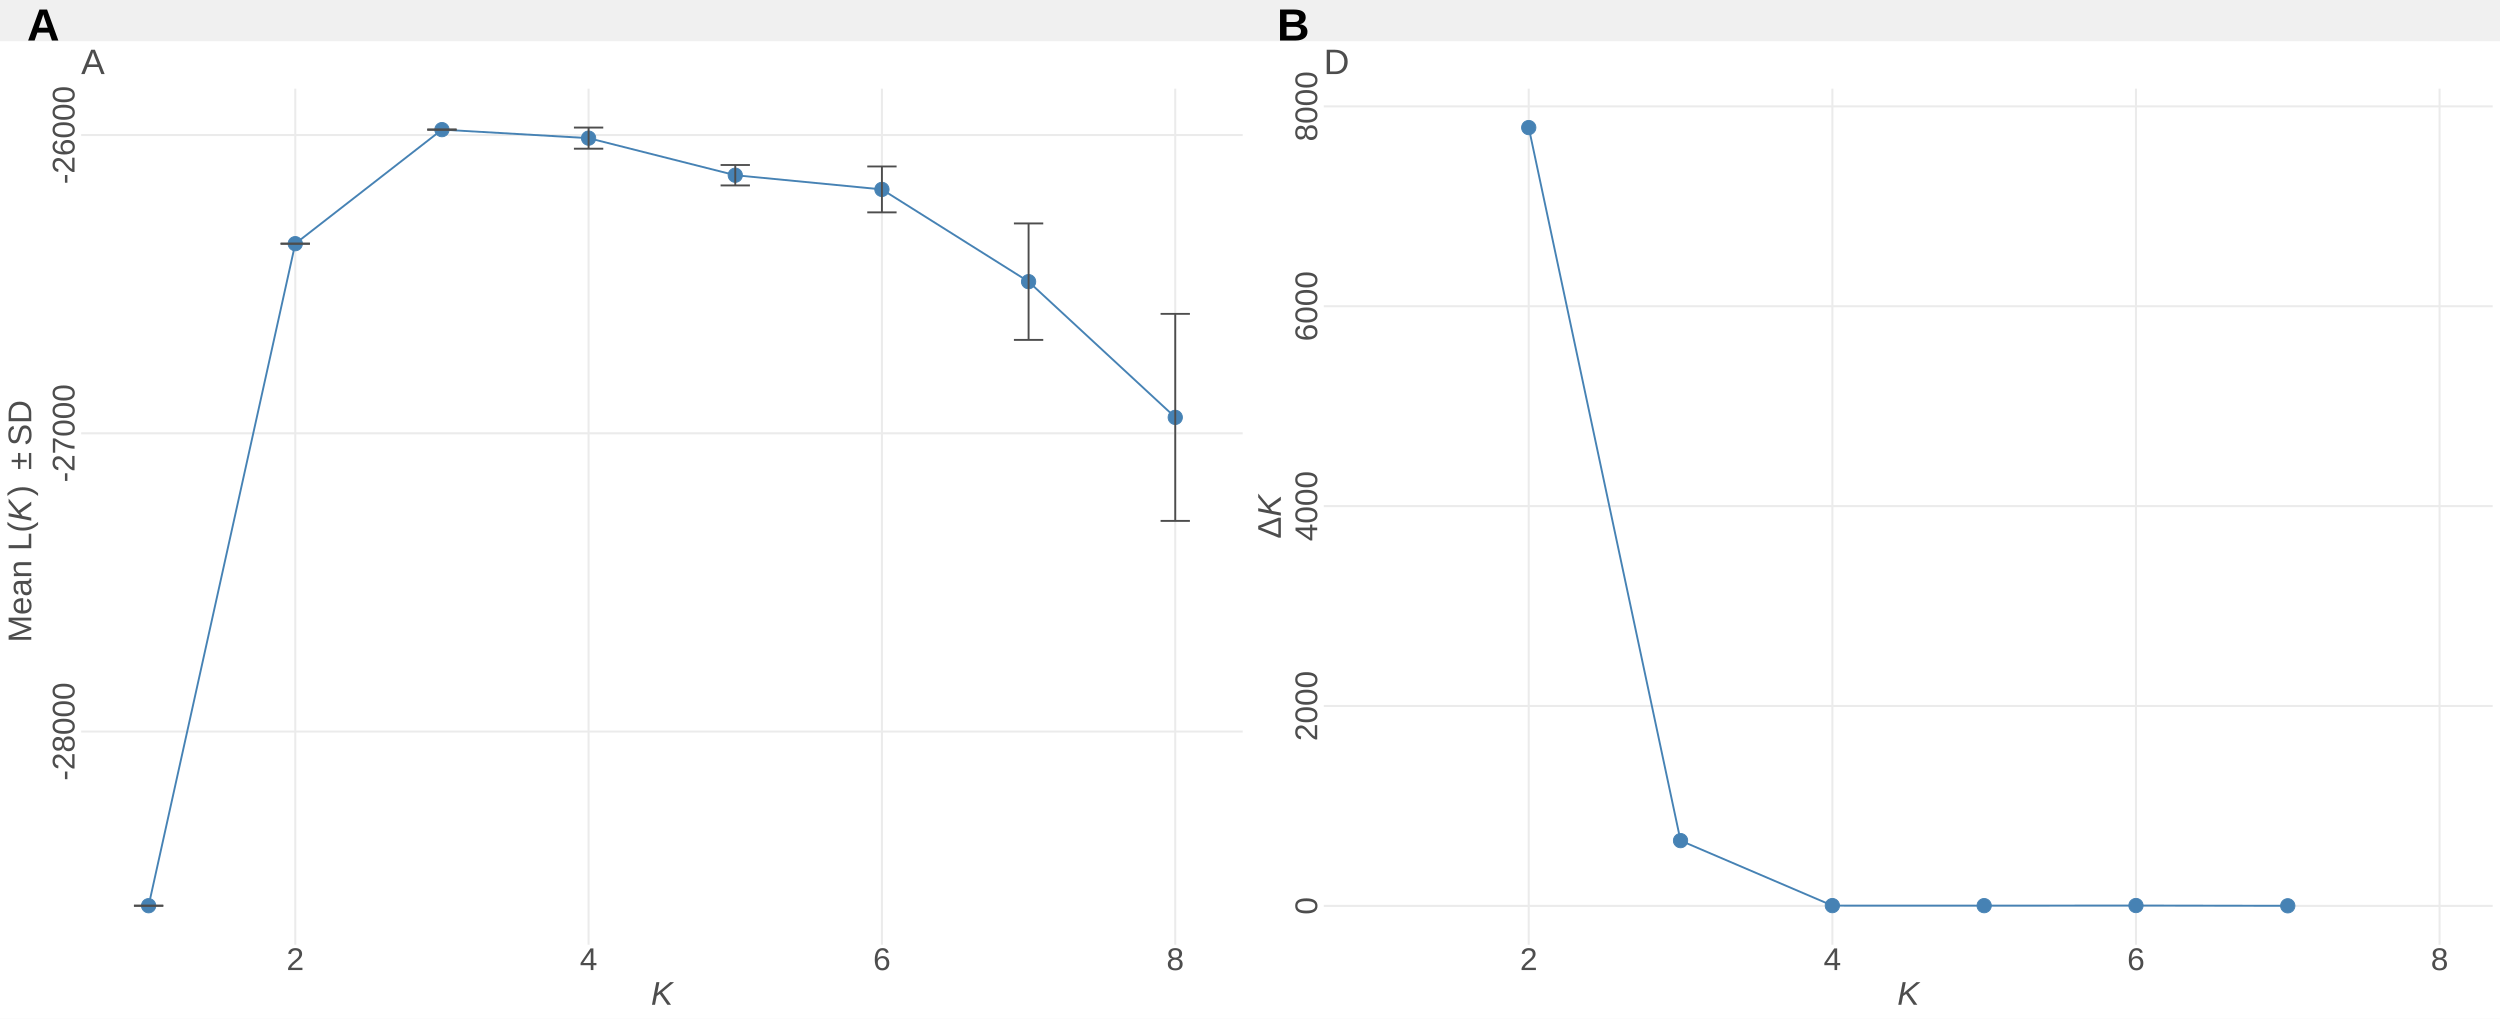
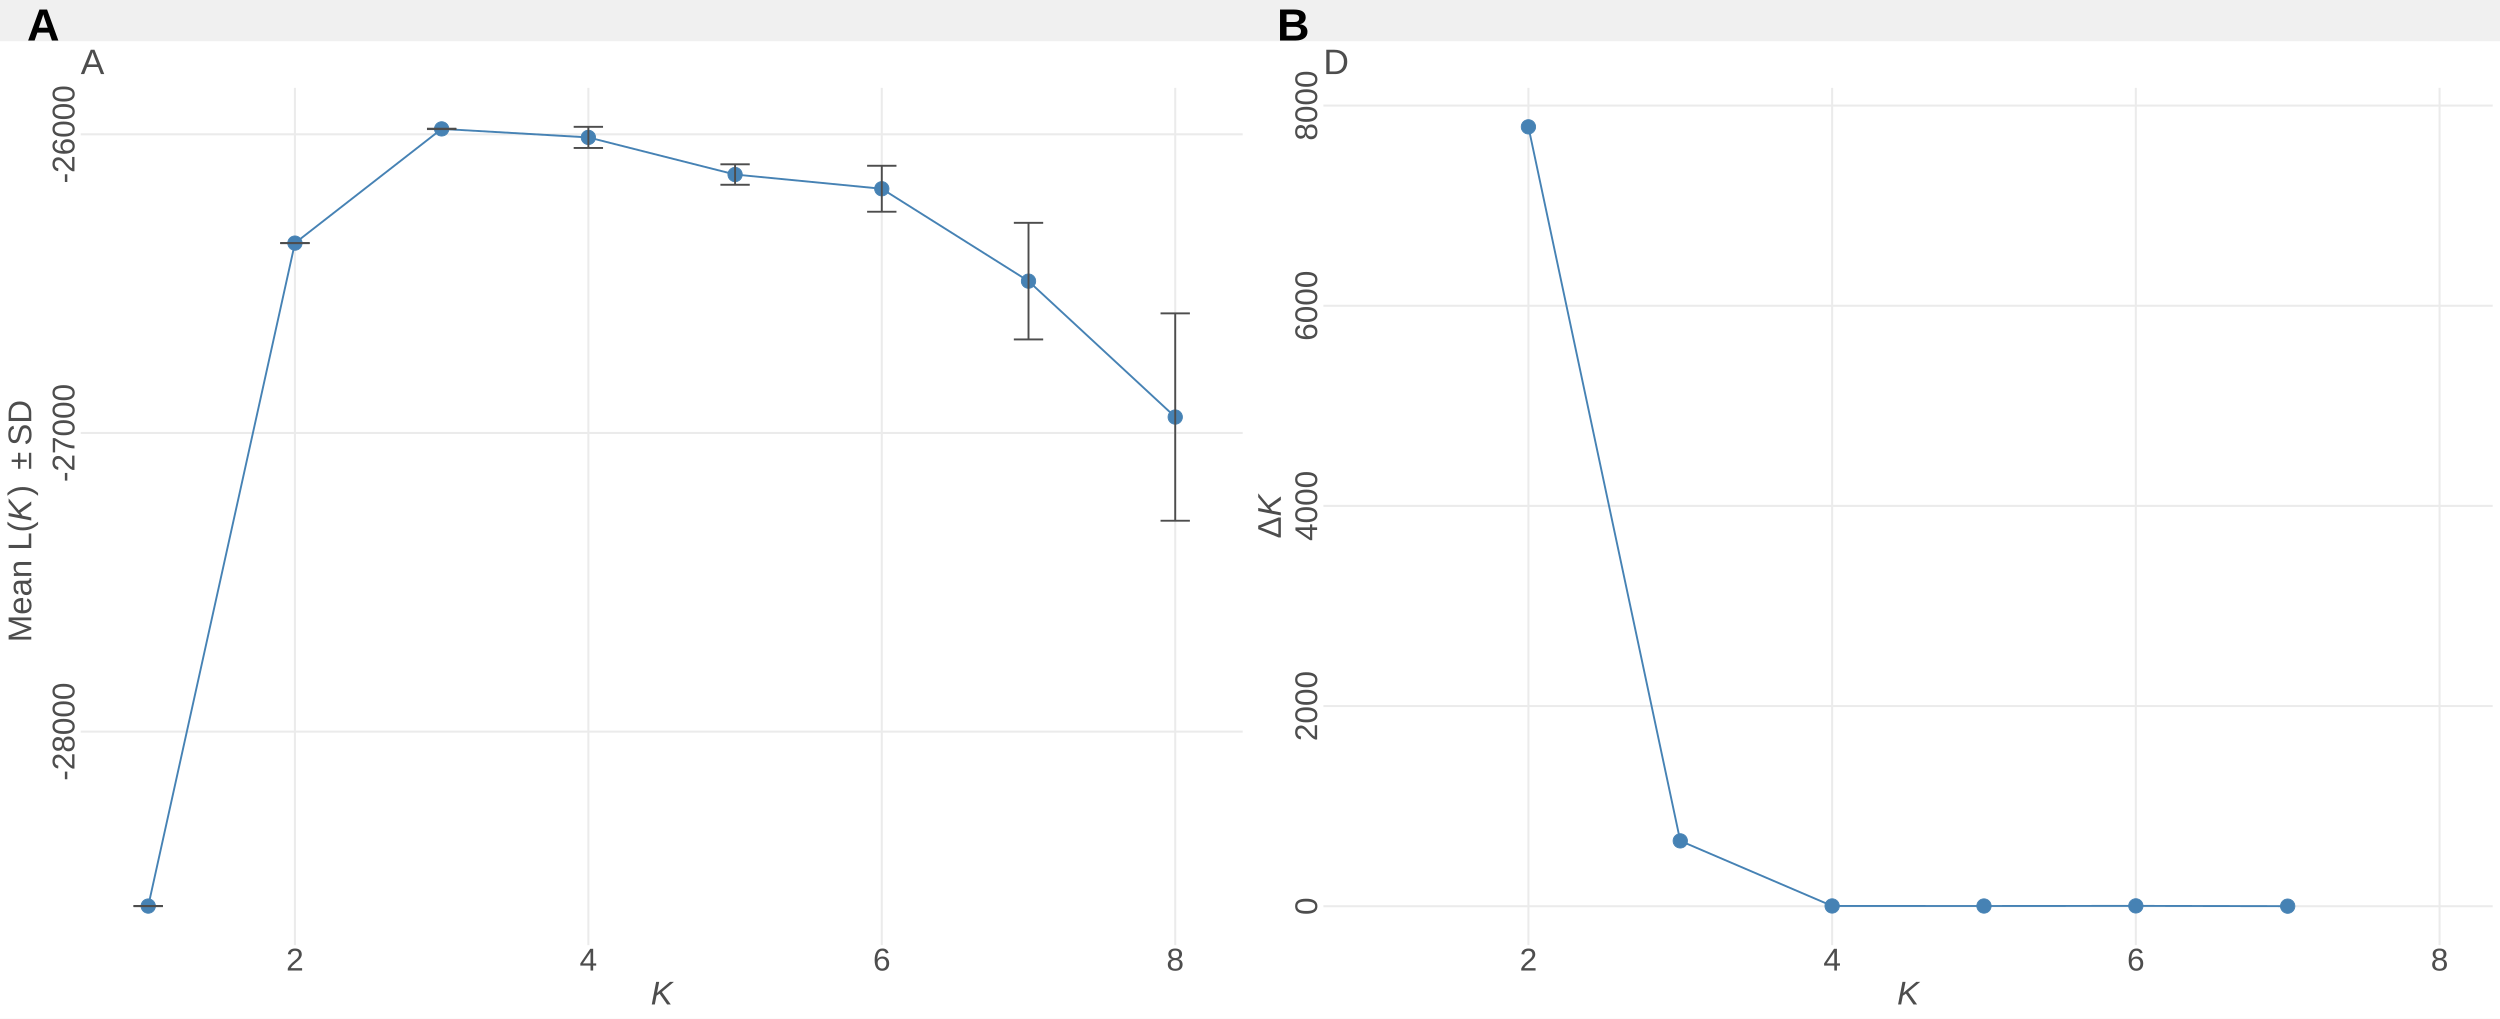
<svg xmlns="http://www.w3.org/2000/svg" width="1944.00pt" height="792.00pt" viewBox="0 0 1944.00 792.00">
  <g class="svglite">
    <defs>
      <style type="text/css">
    .svglite line, .svglite polyline, .svglite polygon, .svglite path, .svglite rect, .svglite circle {
      fill: none;
      stroke: #000000;
      stroke-linecap: round;
      stroke-linejoin: round;
      stroke-miterlimit: 10.00;
    }
    .svglite text {
      white-space: pre;
    }
    .svglite g.glyphgroup path {
      fill: inherit;
      stroke: none;
    }
  </style>
    </defs>
    <rect width="100%" height="100%" style="stroke: none; fill: none;" />
    <defs>
      <clipPath id="cpMC4wMHwxOTQ0LjAwfDAuMDB8NzkyLjAw">
        <rect x="0.00" y="0.00" width="1944.00" height="792.00" />
      </clipPath>
    </defs>
    <g clip-path="url(#cpMC4wMHwxOTQ0LjAwfDAuMDB8NzkyLjAw)">
</g>
    <defs>
      <clipPath id="cpMC4wMHw5NzIuMDB8MzIuMjZ8NzkyLjAw">
-         <rect x="0.00" y="32.26" width="972.00" height="759.74" />
+         <rect x="0" y="32.26" width="972.00" height="759.74" />
      </clipPath>
    </defs>
    <g clip-path="url(#cpMC4wMHw5NzIuMDB8MzIuMjZ8NzkyLjAw)">
-       <rect x="0.00" y="32.26" width="972.00" height="759.74" style="stroke-width: 1.07; stroke: #FFFFFF; fill: #FFFFFF;" />
+       <rect x="0" y="32.26" width="972.00" height="759.74" style="stroke-width: 1.07; stroke: #FFFFFF; fill: #FFFFFF;" />
    </g>
    <g clip-path="url(#cpMC4wMHwxOTQ0LjAwfDAuMDB8NzkyLjAw)">
</g>
    <defs>
-       <clipPath id="cpNjMuMTB8OTY2LjMzfDY4Ljk1fDczNC42MQ==">
-         <rect x="63.10" y="68.95" width="903.23" height="665.66" />
+       <clipPath id="cpNjIuNzh8OTY2LjMzfDY4LjMzfDczNC45Mw==">
+         <rect x="62.78" y="68.33" width="903.55" height="666.60" />
      </clipPath>
    </defs>
-     <g clip-path="url(#cpNjMuMTB8OTY2LjMzfDY4Ljk1fDczNC42MQ==)">
-       <rect x="63.10" y="68.95" width="903.23" height="665.66" style="stroke-width: 1.07; stroke: none; fill: #FFFFFF;" />
-       <polyline points="63.10,568.84 966.33,568.84 " style="stroke-width: 1.60; stroke: #EBEBEB; stroke-linecap: butt;" />
-       <polyline points="63.10,336.93 966.33,336.93 " style="stroke-width: 1.60; stroke: #EBEBEB; stroke-linecap: butt;" />
-       <polyline points="63.10,105.02 966.33,105.02 " style="stroke-width: 1.60; stroke: #EBEBEB; stroke-linecap: butt;" />
-       <polyline points="229.60,734.61 229.60,68.95 " style="stroke-width: 1.60; stroke: #EBEBEB; stroke-linecap: butt;" />
-       <polyline points="457.69,734.61 457.69,68.95 " style="stroke-width: 1.60; stroke: #EBEBEB; stroke-linecap: butt;" />
-       <polyline points="685.78,734.61 685.78,68.95 " style="stroke-width: 1.60; stroke: #EBEBEB; stroke-linecap: butt;" />
-       <polyline points="913.87,734.61 913.87,68.95 " style="stroke-width: 1.60; stroke: #EBEBEB; stroke-linecap: butt;" />
-       <polyline points="115.56,704.28 229.60,189.49 343.65,100.81 457.69,107.42 571.74,136.25 685.78,147.29 799.83,219.02 913.87,324.56 " style="stroke-width: 1.49; stroke: #4682B4; stroke-linecap: butt;" />
-       <circle cx="115.56" cy="704.28" r="5.57" style="stroke-width: 0.71; stroke: #4682B4; fill: #4682B4;" />
-       <circle cx="229.60" cy="189.49" r="5.57" style="stroke-width: 0.71; stroke: #4682B4; fill: #4682B4;" />
-       <circle cx="343.65" cy="100.81" r="5.57" style="stroke-width: 0.71; stroke: #4682B4; fill: #4682B4;" />
-       <circle cx="457.69" cy="107.42" r="5.57" style="stroke-width: 0.71; stroke: #4682B4; fill: #4682B4;" />
-       <circle cx="571.74" cy="136.25" r="5.57" style="stroke-width: 0.71; stroke: #4682B4; fill: #4682B4;" />
-       <circle cx="685.78" cy="147.29" r="5.57" style="stroke-width: 0.71; stroke: #4682B4; fill: #4682B4;" />
-       <circle cx="799.83" cy="219.02" r="5.57" style="stroke-width: 0.71; stroke: #4682B4; fill: #4682B4;" />
-       <circle cx="913.87" cy="324.56" r="5.57" style="stroke-width: 0.71; stroke: #4682B4; fill: #4682B4;" />
-       <polyline points="104.16,704.21 126.96,704.21 " style="stroke-width: 1.49; stroke: #4D4D4D; stroke-linecap: butt;" />
-       <polyline points="115.56,704.21 115.56,704.35 " style="stroke-width: 1.49; stroke: #4D4D4D; stroke-linecap: butt;" />
-       <polyline points="104.16,704.35 126.96,704.35 " style="stroke-width: 1.49; stroke: #4D4D4D; stroke-linecap: butt;" />
-       <polyline points="218.20,189.43 241.01,189.43 " style="stroke-width: 1.49; stroke: #4D4D4D; stroke-linecap: butt;" />
-       <polyline points="229.60,189.43 229.60,189.54 " style="stroke-width: 1.49; stroke: #4D4D4D; stroke-linecap: butt;" />
-       <polyline points="218.20,189.54 241.01,189.54 " style="stroke-width: 1.49; stroke: #4D4D4D; stroke-linecap: butt;" />
-       <polyline points="332.24,100.66 355.05,100.66 " style="stroke-width: 1.49; stroke: #4D4D4D; stroke-linecap: butt;" />
-       <polyline points="343.65,100.66 343.65,100.95 " style="stroke-width: 1.49; stroke: #4D4D4D; stroke-linecap: butt;" />
-       <polyline points="332.24,100.95 355.05,100.95 " style="stroke-width: 1.49; stroke: #4D4D4D; stroke-linecap: butt;" />
-       <polyline points="446.29,99.21 469.10,99.21 " style="stroke-width: 1.49; stroke: #4D4D4D; stroke-linecap: butt;" />
-       <polyline points="457.69,99.21 457.69,115.63 " style="stroke-width: 1.49; stroke: #4D4D4D; stroke-linecap: butt;" />
-       <polyline points="446.29,115.63 469.10,115.63 " style="stroke-width: 1.49; stroke: #4D4D4D; stroke-linecap: butt;" />
-       <polyline points="560.33,128.31 583.14,128.31 " style="stroke-width: 1.49; stroke: #4D4D4D; stroke-linecap: butt;" />
-       <polyline points="571.74,128.31 571.74,144.19 " style="stroke-width: 1.49; stroke: #4D4D4D; stroke-linecap: butt;" />
-       <polyline points="560.33,144.19 583.14,144.19 " style="stroke-width: 1.49; stroke: #4D4D4D; stroke-linecap: butt;" />
-       <polyline points="674.38,129.45 697.19,129.45 " style="stroke-width: 1.49; stroke: #4D4D4D; stroke-linecap: butt;" />
-       <polyline points="685.78,129.45 685.78,165.13 " style="stroke-width: 1.49; stroke: #4D4D4D; stroke-linecap: butt;" />
-       <polyline points="674.38,165.13 697.19,165.13 " style="stroke-width: 1.49; stroke: #4D4D4D; stroke-linecap: butt;" />
-       <polyline points="788.42,173.75 811.23,173.75 " style="stroke-width: 1.49; stroke: #4D4D4D; stroke-linecap: butt;" />
-       <polyline points="799.83,173.75 799.83,264.29 " style="stroke-width: 1.49; stroke: #4D4D4D; stroke-linecap: butt;" />
-       <polyline points="788.42,264.29 811.23,264.29 " style="stroke-width: 1.49; stroke: #4D4D4D; stroke-linecap: butt;" />
-       <polyline points="902.47,244.06 925.27,244.06 " style="stroke-width: 1.49; stroke: #4D4D4D; stroke-linecap: butt;" />
-       <polyline points="913.87,244.06 913.87,405.07 " style="stroke-width: 1.49; stroke: #4D4D4D; stroke-linecap: butt;" />
-       <polyline points="902.47,405.07 925.27,405.07 " style="stroke-width: 1.49; stroke: #4D4D4D; stroke-linecap: butt;" />
+     <g clip-path="url(#cpNjIuNzh8OTY2LjMzfDY4LjMzfDczNC45Mw==)">
+       <rect x="62.78" y="68.33" width="903.55" height="666.60" style="stroke-width: 1.07; stroke: none; fill: #FFFFFF;" />
+       <polyline points="62.78,568.93 966.33,568.93 " style="stroke-width: 1.60; stroke: #EBEBEB; stroke-linecap: butt;" />
+       <polyline points="62.78,336.69 966.33,336.69 " style="stroke-width: 1.60; stroke: #EBEBEB; stroke-linecap: butt;" />
+       <polyline points="62.78,104.45 966.33,104.45 " style="stroke-width: 1.60; stroke: #EBEBEB; stroke-linecap: butt;" />
+       <polyline points="229.34,734.93 229.34,68.33 " style="stroke-width: 1.60; stroke: #EBEBEB; stroke-linecap: butt;" />
+       <polyline points="457.51,734.93 457.51,68.33 " style="stroke-width: 1.60; stroke: #EBEBEB; stroke-linecap: butt;" />
+       <polyline points="685.68,734.93 685.68,68.33 " style="stroke-width: 1.60; stroke: #EBEBEB; stroke-linecap: butt;" />
+       <polyline points="913.85,734.93 913.85,68.33 " style="stroke-width: 1.60; stroke: #EBEBEB; stroke-linecap: butt;" />
+       <polyline points="115.26,704.56 229.34,189.04 343.43,100.23 457.51,106.85 571.60,135.72 685.68,146.78 799.77,218.61 913.85,324.30 " style="stroke-width: 1.49; stroke: #4682B4; stroke-linecap: butt;" />
+       <circle cx="115.26" cy="704.56" r="5.57" style="stroke-width: 0.71; stroke: #4682B4; fill: #4682B4;" />
+       <circle cx="229.34" cy="189.04" r="5.57" style="stroke-width: 0.71; stroke: #4682B4; fill: #4682B4;" />
+       <circle cx="343.43" cy="100.23" r="5.57" style="stroke-width: 0.71; stroke: #4682B4; fill: #4682B4;" />
+       <circle cx="457.51" cy="106.85" r="5.57" style="stroke-width: 0.71; stroke: #4682B4; fill: #4682B4;" />
+       <circle cx="571.60" cy="135.72" r="5.57" style="stroke-width: 0.71; stroke: #4682B4; fill: #4682B4;" />
+       <circle cx="685.68" cy="146.78" r="5.57" style="stroke-width: 0.71; stroke: #4682B4; fill: #4682B4;" />
+       <circle cx="799.77" cy="218.61" r="5.57" style="stroke-width: 0.71; stroke: #4682B4; fill: #4682B4;" />
+       <circle cx="913.85" cy="324.30" r="5.57" style="stroke-width: 0.71; stroke: #4682B4; fill: #4682B4;" />
+       <polyline points="103.85,704.49 126.67,704.49 " style="stroke-width: 1.49; stroke: #4D4D4D; stroke-linecap: butt;" />
+       <polyline points="115.26,704.49 115.26,704.63 " style="stroke-width: 1.49; stroke: #4D4D4D; stroke-linecap: butt;" />
+       <polyline points="103.85,704.63 126.67,704.63 " style="stroke-width: 1.49; stroke: #4D4D4D; stroke-linecap: butt;" />
+       <polyline points="217.94,188.98 240.75,188.98 " style="stroke-width: 1.49; stroke: #4D4D4D; stroke-linecap: butt;" />
+       <polyline points="229.34,188.98 229.34,189.09 " style="stroke-width: 1.49; stroke: #4D4D4D; stroke-linecap: butt;" />
+       <polyline points="217.94,189.09 240.75,189.09 " style="stroke-width: 1.49; stroke: #4D4D4D; stroke-linecap: butt;" />
+       <polyline points="332.02,100.08 354.84,100.08 " style="stroke-width: 1.49; stroke: #4D4D4D; stroke-linecap: butt;" />
+       <polyline points="343.43,100.08 343.43,100.38 " style="stroke-width: 1.49; stroke: #4D4D4D; stroke-linecap: butt;" />
+       <polyline points="332.02,100.38 354.84,100.38 " style="stroke-width: 1.49; stroke: #4D4D4D; stroke-linecap: butt;" />
+       <polyline points="446.10,98.63 468.92,98.63 " style="stroke-width: 1.49; stroke: #4D4D4D; stroke-linecap: butt;" />
+       <polyline points="457.51,98.63 457.51,115.07 " style="stroke-width: 1.49; stroke: #4D4D4D; stroke-linecap: butt;" />
+       <polyline points="446.10,115.07 468.92,115.07 " style="stroke-width: 1.49; stroke: #4D4D4D; stroke-linecap: butt;" />
+       <polyline points="560.19,127.77 583.01,127.77 " style="stroke-width: 1.49; stroke: #4D4D4D; stroke-linecap: butt;" />
+       <polyline points="571.60,127.77 571.60,143.67 " style="stroke-width: 1.49; stroke: #4D4D4D; stroke-linecap: butt;" />
+       <polyline points="560.19,143.67 583.01,143.67 " style="stroke-width: 1.49; stroke: #4D4D4D; stroke-linecap: butt;" />
+       <polyline points="674.27,128.91 697.09,128.91 " style="stroke-width: 1.49; stroke: #4D4D4D; stroke-linecap: butt;" />
+       <polyline points="685.68,128.91 685.68,164.64 " style="stroke-width: 1.49; stroke: #4D4D4D; stroke-linecap: butt;" />
+       <polyline points="674.27,164.64 697.09,164.64 " style="stroke-width: 1.49; stroke: #4D4D4D; stroke-linecap: butt;" />
+       <polyline points="788.36,173.28 811.18,173.28 " style="stroke-width: 1.49; stroke: #4D4D4D; stroke-linecap: butt;" />
+       <polyline points="799.77,173.28 799.77,263.95 " style="stroke-width: 1.49; stroke: #4D4D4D; stroke-linecap: butt;" />
+       <polyline points="788.36,263.95 811.18,263.95 " style="stroke-width: 1.49; stroke: #4D4D4D; stroke-linecap: butt;" />
+       <polyline points="902.44,243.68 925.26,243.68 " style="stroke-width: 1.49; stroke: #4D4D4D; stroke-linecap: butt;" />
+       <polyline points="913.85,243.68 913.85,404.92 " style="stroke-width: 1.49; stroke: #4D4D4D; stroke-linecap: butt;" />
+       <polyline points="902.44,404.92 925.26,404.92 " style="stroke-width: 1.49; stroke: #4D4D4D; stroke-linecap: butt;" />
    </g>
    <g clip-path="url(#cpMC4wMHwxOTQ0LjAwfDAuMDB8NzkyLjAw)">
-       <text transform="translate(57.96,568.84) rotate(-90)" text-anchor="middle" style="font-size: 24.50px;fill: #4D4D4D; font-family: &quot;Arial&quot;;" textLength="76.28px" lengthAdjust="spacingAndGlyphs">-28000</text>
-       <text transform="translate(57.96,336.93) rotate(-90)" text-anchor="middle" style="font-size: 24.50px;fill: #4D4D4D; font-family: &quot;Arial&quot;;" textLength="76.28px" lengthAdjust="spacingAndGlyphs">-27000</text>
-       <text transform="translate(57.96,105.02) rotate(-90)" text-anchor="middle" style="font-size: 24.50px;fill: #4D4D4D; font-family: &quot;Arial&quot;;" textLength="76.28px" lengthAdjust="spacingAndGlyphs">-26000</text>
-       <text x="229.60" y="754.34" text-anchor="middle" style="font-size: 24.50px;fill: #4D4D4D; font-family: &quot;Arial&quot;;" textLength="13.62px" lengthAdjust="spacingAndGlyphs">2</text>
-       <text x="457.69" y="754.34" text-anchor="middle" style="font-size: 24.50px;fill: #4D4D4D; font-family: &quot;Arial&quot;;" textLength="13.62px" lengthAdjust="spacingAndGlyphs">4</text>
-       <text x="685.78" y="754.34" text-anchor="middle" style="font-size: 24.50px;fill: #4D4D4D; font-family: &quot;Arial&quot;;" textLength="13.62px" lengthAdjust="spacingAndGlyphs">6</text>
-       <text x="913.87" y="754.34" text-anchor="middle" style="font-size: 24.50px;fill: #4D4D4D; font-family: &quot;Arial&quot;;" textLength="13.62px" lengthAdjust="spacingAndGlyphs">8</text>
-       <text x="506.18" y="781.31" style="font-size: 25.60px; font-style: italic;fill: #4D4D4D; font-family: &quot;Arial&quot;;" textLength="17.08px" lengthAdjust="spacingAndGlyphs">K</text>
-       <text transform="translate(24.31,499.54) rotate(-90)" style="font-size: 25.60px;fill: #4D4D4D; font-family: &quot;Arial&quot;;" textLength="93.88px" lengthAdjust="spacingAndGlyphs">Mean L(</text>
-       <text transform="translate(24.31,405.66) rotate(-90)" style="font-size: 25.60px; font-style: italic;fill: #4D4D4D; font-family: &quot;Arial&quot;;" textLength="17.08px" lengthAdjust="spacingAndGlyphs">K</text>
-       <text transform="translate(24.31,385.84) rotate(-90)" style="font-size: 25.60px;fill: #4D4D4D; font-family: &quot;Arial&quot;;" textLength="15.62px" lengthAdjust="spacingAndGlyphs">) </text>
-       <text transform="translate(24.31,365.48) rotate(-90)" style="font-size: 25.60px;fill: #4D4D4D; font-family: &quot;Arial&quot;;" textLength="14.05px" lengthAdjust="spacingAndGlyphs">±</text>
-       <text transform="translate(24.31,346.69) rotate(-90)" style="font-size: 25.60px;fill: #4D4D4D; font-family: &quot;Arial&quot;;" textLength="42.67px" lengthAdjust="spacingAndGlyphs"> SD</text>
-       <text x="63.10" y="57.61" style="font-size: 27.50px;fill: #4D4D4D; font-family: &quot;Arial&quot;;" textLength="18.34px" lengthAdjust="spacingAndGlyphs">A</text>
+       <text transform="translate(57.90,568.93) rotate(-90)" text-anchor="middle" style="font-size: 24.50px;fill: #4D4D4D; font-family: &quot;Arial&quot;;" textLength="76.28px" lengthAdjust="spacingAndGlyphs">-28000</text>
+       <text transform="translate(57.90,336.69) rotate(-90)" text-anchor="middle" style="font-size: 24.50px;fill: #4D4D4D; font-family: &quot;Arial&quot;;" textLength="76.28px" lengthAdjust="spacingAndGlyphs">-27000</text>
+       <text transform="translate(57.90,104.45) rotate(-90)" text-anchor="middle" style="font-size: 24.50px;fill: #4D4D4D; font-family: &quot;Arial&quot;;" textLength="76.28px" lengthAdjust="spacingAndGlyphs">-26000</text>
+       <text x="229.34" y="754.66" text-anchor="middle" style="font-size: 24.50px;fill: #4D4D4D; font-family: &quot;Arial&quot;;" textLength="13.62px" lengthAdjust="spacingAndGlyphs">2</text>
+       <text x="457.51" y="754.66" text-anchor="middle" style="font-size: 24.50px;fill: #4D4D4D; font-family: &quot;Arial&quot;;" textLength="13.62px" lengthAdjust="spacingAndGlyphs">4</text>
+       <text x="685.68" y="754.66" text-anchor="middle" style="font-size: 24.50px;fill: #4D4D4D; font-family: &quot;Arial&quot;;" textLength="13.62px" lengthAdjust="spacingAndGlyphs">6</text>
+       <text x="913.85" y="754.66" text-anchor="middle" style="font-size: 24.50px;fill: #4D4D4D; font-family: &quot;Arial&quot;;" textLength="13.62px" lengthAdjust="spacingAndGlyphs">8</text>
+       <text x="506.02" y="781.09" style="font-size: 25.60px; font-style: italic;fill: #4D4D4D; font-family: &quot;Arial&quot;;" textLength="17.08px" lengthAdjust="spacingAndGlyphs">K</text>
+       <text transform="translate(24.31,499.38) rotate(-90)" style="font-size: 25.60px;fill: #4D4D4D; font-family: &quot;Arial&quot;;" textLength="93.88px" lengthAdjust="spacingAndGlyphs">Mean L(</text>
+       <text transform="translate(24.31,405.51) rotate(-90)" style="font-size: 25.60px; font-style: italic;fill: #4D4D4D; font-family: &quot;Arial&quot;;" textLength="17.08px" lengthAdjust="spacingAndGlyphs">K</text>
+       <text transform="translate(24.31,385.69) rotate(-90)" style="font-size: 25.60px;fill: #4D4D4D; font-family: &quot;Arial&quot;;" textLength="15.62px" lengthAdjust="spacingAndGlyphs">) </text>
+       <text transform="translate(24.31,365.33) rotate(-90)" style="font-size: 25.60px;fill: #4D4D4D; font-family: &quot;Arial&quot;;" textLength="14.05px" lengthAdjust="spacingAndGlyphs">±</text>
+       <text transform="translate(24.31,346.54) rotate(-90)" style="font-size: 25.60px;fill: #4D4D4D; font-family: &quot;Arial&quot;;" textLength="42.67px" lengthAdjust="spacingAndGlyphs"> SD</text>
+       <text x="62.78" y="57.61" style="font-size: 27.50px;fill: #4D4D4D; font-family: &quot;Arial&quot;;" textLength="18.34px" lengthAdjust="spacingAndGlyphs">A</text>
      <text x="21.00" y="31.51" style="font-size: 35.00px; font-weight: bold; font-family: &quot;Arial&quot;;" textLength="25.28px" lengthAdjust="spacingAndGlyphs">A</text>
    </g>
    <defs>
      <clipPath id="cpOTcyLjAwfDE5NDQuMDB8MzIuMjZ8NzkyLjAw">
        <rect x="972.00" y="32.26" width="972.00" height="759.74" />
      </clipPath>
    </defs>
    <g clip-path="url(#cpOTcyLjAwfDE5NDQuMDB8MzIuMjZ8NzkyLjAw)">
      <rect x="972.00" y="32.26" width="972.00" height="759.74" style="stroke-width: 1.07; stroke: #FFFFFF; fill: #FFFFFF;" />
    </g>
    <g clip-path="url(#cpMC4wMHwxOTQ0LjAwfDAuMDB8NzkyLjAw)">
</g>
    <defs>
-       <clipPath id="cpMTAyOS4zOXwxOTM4LjMzfDY4Ljk1fDczNC42MQ==">
-         <rect x="1029.39" y="68.95" width="908.94" height="665.66" />
+       <clipPath id="cpMTAyOS4wN3wxOTM4LjMzfDY4LjMzfDczNC45Mw==">
+         <rect x="1029.07" y="68.33" width="909.26" height="666.60" />
      </clipPath>
    </defs>
-     <g clip-path="url(#cpMTAyOS4zOXwxOTM4LjMzfDY4Ljk1fDczNC42MQ==)">
-       <rect x="1029.39" y="68.95" width="908.94" height="665.66" style="stroke-width: 1.07; stroke: none; fill: #FFFFFF;" />
-       <polyline points="1029.39,704.41 1938.33,704.41 " style="stroke-width: 1.60; stroke: #EBEBEB; stroke-linecap: butt;" />
-       <polyline points="1029.39,548.98 1938.33,548.98 " style="stroke-width: 1.60; stroke: #EBEBEB; stroke-linecap: butt;" />
-       <polyline points="1029.39,393.56 1938.33,393.56 " style="stroke-width: 1.60; stroke: #EBEBEB; stroke-linecap: butt;" />
-       <polyline points="1029.39,238.13 1938.33,238.13 " style="stroke-width: 1.60; stroke: #EBEBEB; stroke-linecap: butt;" />
-       <polyline points="1029.39,82.70 1938.33,82.70 " style="stroke-width: 1.60; stroke: #EBEBEB; stroke-linecap: butt;" />
-       <polyline points="1188.75,734.61 1188.75,68.95 " style="stroke-width: 1.60; stroke: #EBEBEB; stroke-linecap: butt;" />
-       <polyline points="1424.84,734.61 1424.84,68.95 " style="stroke-width: 1.60; stroke: #EBEBEB; stroke-linecap: butt;" />
-       <polyline points="1660.93,734.61 1660.93,68.95 " style="stroke-width: 1.60; stroke: #EBEBEB; stroke-linecap: butt;" />
-       <polyline points="1897.02,734.61 1897.02,68.95 " style="stroke-width: 1.60; stroke: #EBEBEB; stroke-linecap: butt;" />
-       <polyline points="1188.75,99.21 1306.79,653.67 1424.84,704.20 1542.88,704.24 1660.93,704.15 1778.97,704.35 " style="stroke-width: 1.49; stroke: #4682B4; stroke-linecap: butt;" />
-       <circle cx="1188.75" cy="99.21" r="5.57" style="stroke-width: 0.71; stroke: #4682B4; fill: #4682B4;" />
-       <circle cx="1306.79" cy="653.67" r="5.57" style="stroke-width: 0.71; stroke: #4682B4; fill: #4682B4;" />
-       <circle cx="1424.84" cy="704.20" r="5.57" style="stroke-width: 0.71; stroke: #4682B4; fill: #4682B4;" />
-       <circle cx="1542.88" cy="704.24" r="5.57" style="stroke-width: 0.71; stroke: #4682B4; fill: #4682B4;" />
-       <circle cx="1660.93" cy="704.15" r="5.57" style="stroke-width: 0.71; stroke: #4682B4; fill: #4682B4;" />
-       <circle cx="1778.97" cy="704.35" r="5.57" style="stroke-width: 0.71; stroke: #4682B4; fill: #4682B4;" />
+     <g clip-path="url(#cpMTAyOS4wN3wxOTM4LjMzfDY4LjMzfDczNC45Mw==)">
+       <rect x="1029.07" y="68.33" width="909.26" height="666.60" style="stroke-width: 1.07; stroke: none; fill: #FFFFFF;" />
+       <polyline points="1029.07,704.69 1938.33,704.69 " style="stroke-width: 1.60; stroke: #EBEBEB; stroke-linecap: butt;" />
+       <polyline points="1029.07,549.04 1938.33,549.04 " style="stroke-width: 1.60; stroke: #EBEBEB; stroke-linecap: butt;" />
+       <polyline points="1029.07,393.39 1938.33,393.39 " style="stroke-width: 1.60; stroke: #EBEBEB; stroke-linecap: butt;" />
+       <polyline points="1029.07,237.75 1938.33,237.75 " style="stroke-width: 1.60; stroke: #EBEBEB; stroke-linecap: butt;" />
+       <polyline points="1029.07,82.10 1938.33,82.10 " style="stroke-width: 1.60; stroke: #EBEBEB; stroke-linecap: butt;" />
+       <polyline points="1188.49,734.93 1188.49,68.33 " style="stroke-width: 1.60; stroke: #EBEBEB; stroke-linecap: butt;" />
+       <polyline points="1424.66,734.93 1424.66,68.33 " style="stroke-width: 1.60; stroke: #EBEBEB; stroke-linecap: butt;" />
+       <polyline points="1660.83,734.93 1660.83,68.33 " style="stroke-width: 1.60; stroke: #EBEBEB; stroke-linecap: butt;" />
+       <polyline points="1897.00,734.93 1897.00,68.33 " style="stroke-width: 1.60; stroke: #EBEBEB; stroke-linecap: butt;" />
+       <polyline points="1188.49,98.63 1306.57,653.87 1424.66,704.48 1542.74,704.51 1660.83,704.42 1778.91,704.63 " style="stroke-width: 1.49; stroke: #4682B4; stroke-linecap: butt;" />
+       <circle cx="1188.49" cy="98.63" r="5.57" style="stroke-width: 0.71; stroke: #4682B4; fill: #4682B4;" />
+       <circle cx="1306.57" cy="653.87" r="5.57" style="stroke-width: 0.71; stroke: #4682B4; fill: #4682B4;" />
+       <circle cx="1424.66" cy="704.48" r="5.57" style="stroke-width: 0.71; stroke: #4682B4; fill: #4682B4;" />
+       <circle cx="1542.74" cy="704.51" r="5.57" style="stroke-width: 0.71; stroke: #4682B4; fill: #4682B4;" />
+       <circle cx="1660.83" cy="704.42" r="5.57" style="stroke-width: 0.71; stroke: #4682B4; fill: #4682B4;" />
+       <circle cx="1778.91" cy="704.63" r="5.57" style="stroke-width: 0.71; stroke: #4682B4; fill: #4682B4;" />
    </g>
    <g clip-path="url(#cpMC4wMHwxOTQ0LjAwfDAuMDB8NzkyLjAw)">
-       <text transform="translate(1024.25,704.41) rotate(-90)" text-anchor="middle" style="font-size: 24.50px;fill: #4D4D4D; font-family: &quot;Arial&quot;;" textLength="13.62px" lengthAdjust="spacingAndGlyphs">0</text>
-       <text transform="translate(1024.25,548.98) rotate(-90)" text-anchor="middle" style="font-size: 24.50px;fill: #4D4D4D; font-family: &quot;Arial&quot;;" textLength="54.50px" lengthAdjust="spacingAndGlyphs">2000</text>
-       <text transform="translate(1024.25,393.56) rotate(-90)" text-anchor="middle" style="font-size: 24.50px;fill: #4D4D4D; font-family: &quot;Arial&quot;;" textLength="54.50px" lengthAdjust="spacingAndGlyphs">4000</text>
-       <text transform="translate(1024.25,238.13) rotate(-90)" text-anchor="middle" style="font-size: 24.50px;fill: #4D4D4D; font-family: &quot;Arial&quot;;" textLength="54.50px" lengthAdjust="spacingAndGlyphs">6000</text>
-       <text transform="translate(1024.25,82.70) rotate(-90)" text-anchor="middle" style="font-size: 24.50px;fill: #4D4D4D; font-family: &quot;Arial&quot;;" textLength="54.50px" lengthAdjust="spacingAndGlyphs">8000</text>
-       <text x="1188.75" y="754.34" text-anchor="middle" style="font-size: 24.50px;fill: #4D4D4D; font-family: &quot;Arial&quot;;" textLength="13.62px" lengthAdjust="spacingAndGlyphs">2</text>
-       <text x="1424.84" y="754.34" text-anchor="middle" style="font-size: 24.50px;fill: #4D4D4D; font-family: &quot;Arial&quot;;" textLength="13.62px" lengthAdjust="spacingAndGlyphs">4</text>
-       <text x="1660.93" y="754.34" text-anchor="middle" style="font-size: 24.50px;fill: #4D4D4D; font-family: &quot;Arial&quot;;" textLength="13.62px" lengthAdjust="spacingAndGlyphs">6</text>
-       <text x="1897.02" y="754.34" text-anchor="middle" style="font-size: 24.50px;fill: #4D4D4D; font-family: &quot;Arial&quot;;" textLength="13.62px" lengthAdjust="spacingAndGlyphs">8</text>
-       <text x="1475.32" y="781.31" style="font-size: 25.60px; font-style: italic;fill: #4D4D4D; font-family: &quot;Arial&quot;;" textLength="17.08px" lengthAdjust="spacingAndGlyphs">K</text>
-       <text transform="translate(995.99,418.87) rotate(-90)" style="font-size: 25.60px;fill: #4D4D4D; font-family: &quot;Arial&quot;;" textLength="17.09px" lengthAdjust="spacingAndGlyphs">Δ</text>
-       <text transform="translate(995.99,401.77) rotate(-90)" style="font-size: 25.60px; font-style: italic;fill: #4D4D4D; font-family: &quot;Arial&quot;;" textLength="17.08px" lengthAdjust="spacingAndGlyphs">K</text>
-       <text x="1029.39" y="57.61" style="font-size: 27.50px;fill: #4D4D4D; font-family: &quot;Arial&quot;;" textLength="19.86px" lengthAdjust="spacingAndGlyphs">D</text>
+       <text transform="translate(1024.19,704.69) rotate(-90)" text-anchor="middle" style="font-size: 24.50px;fill: #4D4D4D; font-family: &quot;Arial&quot;;" textLength="13.62px" lengthAdjust="spacingAndGlyphs">0</text>
+       <text transform="translate(1024.19,549.04) rotate(-90)" text-anchor="middle" style="font-size: 24.50px;fill: #4D4D4D; font-family: &quot;Arial&quot;;" textLength="54.50px" lengthAdjust="spacingAndGlyphs">2000</text>
+       <text transform="translate(1024.19,393.39) rotate(-90)" text-anchor="middle" style="font-size: 24.50px;fill: #4D4D4D; font-family: &quot;Arial&quot;;" textLength="54.50px" lengthAdjust="spacingAndGlyphs">4000</text>
+       <text transform="translate(1024.19,237.75) rotate(-90)" text-anchor="middle" style="font-size: 24.50px;fill: #4D4D4D; font-family: &quot;Arial&quot;;" textLength="54.50px" lengthAdjust="spacingAndGlyphs">6000</text>
+       <text transform="translate(1024.19,82.10) rotate(-90)" text-anchor="middle" style="font-size: 24.50px;fill: #4D4D4D; font-family: &quot;Arial&quot;;" textLength="54.50px" lengthAdjust="spacingAndGlyphs">8000</text>
+       <text x="1188.49" y="754.66" text-anchor="middle" style="font-size: 24.50px;fill: #4D4D4D; font-family: &quot;Arial&quot;;" textLength="13.62px" lengthAdjust="spacingAndGlyphs">2</text>
+       <text x="1424.66" y="754.66" text-anchor="middle" style="font-size: 24.50px;fill: #4D4D4D; font-family: &quot;Arial&quot;;" textLength="13.62px" lengthAdjust="spacingAndGlyphs">4</text>
+       <text x="1660.83" y="754.66" text-anchor="middle" style="font-size: 24.50px;fill: #4D4D4D; font-family: &quot;Arial&quot;;" textLength="13.62px" lengthAdjust="spacingAndGlyphs">6</text>
+       <text x="1897.00" y="754.66" text-anchor="middle" style="font-size: 24.50px;fill: #4D4D4D; font-family: &quot;Arial&quot;;" textLength="13.62px" lengthAdjust="spacingAndGlyphs">8</text>
+       <text x="1475.16" y="781.09" style="font-size: 25.60px; font-style: italic;fill: #4D4D4D; font-family: &quot;Arial&quot;;" textLength="17.08px" lengthAdjust="spacingAndGlyphs">K</text>
+       <text transform="translate(995.99,418.71) rotate(-90)" style="font-size: 25.60px;fill: #4D4D4D; font-family: &quot;Arial&quot;;" textLength="17.09px" lengthAdjust="spacingAndGlyphs">Δ</text>
+       <text transform="translate(995.99,401.61) rotate(-90)" style="font-size: 25.60px; font-style: italic;fill: #4D4D4D; font-family: &quot;Arial&quot;;" textLength="17.08px" lengthAdjust="spacingAndGlyphs">K</text>
+       <text x="1029.07" y="57.61" style="font-size: 27.50px;fill: #4D4D4D; font-family: &quot;Arial&quot;;" textLength="19.86px" lengthAdjust="spacingAndGlyphs">D</text>
      <text x="993.00" y="31.51" style="font-size: 35.00px; font-weight: bold; font-family: &quot;Arial&quot;;" textLength="25.28px" lengthAdjust="spacingAndGlyphs">B</text>
    </g>
  </g>
</svg>
